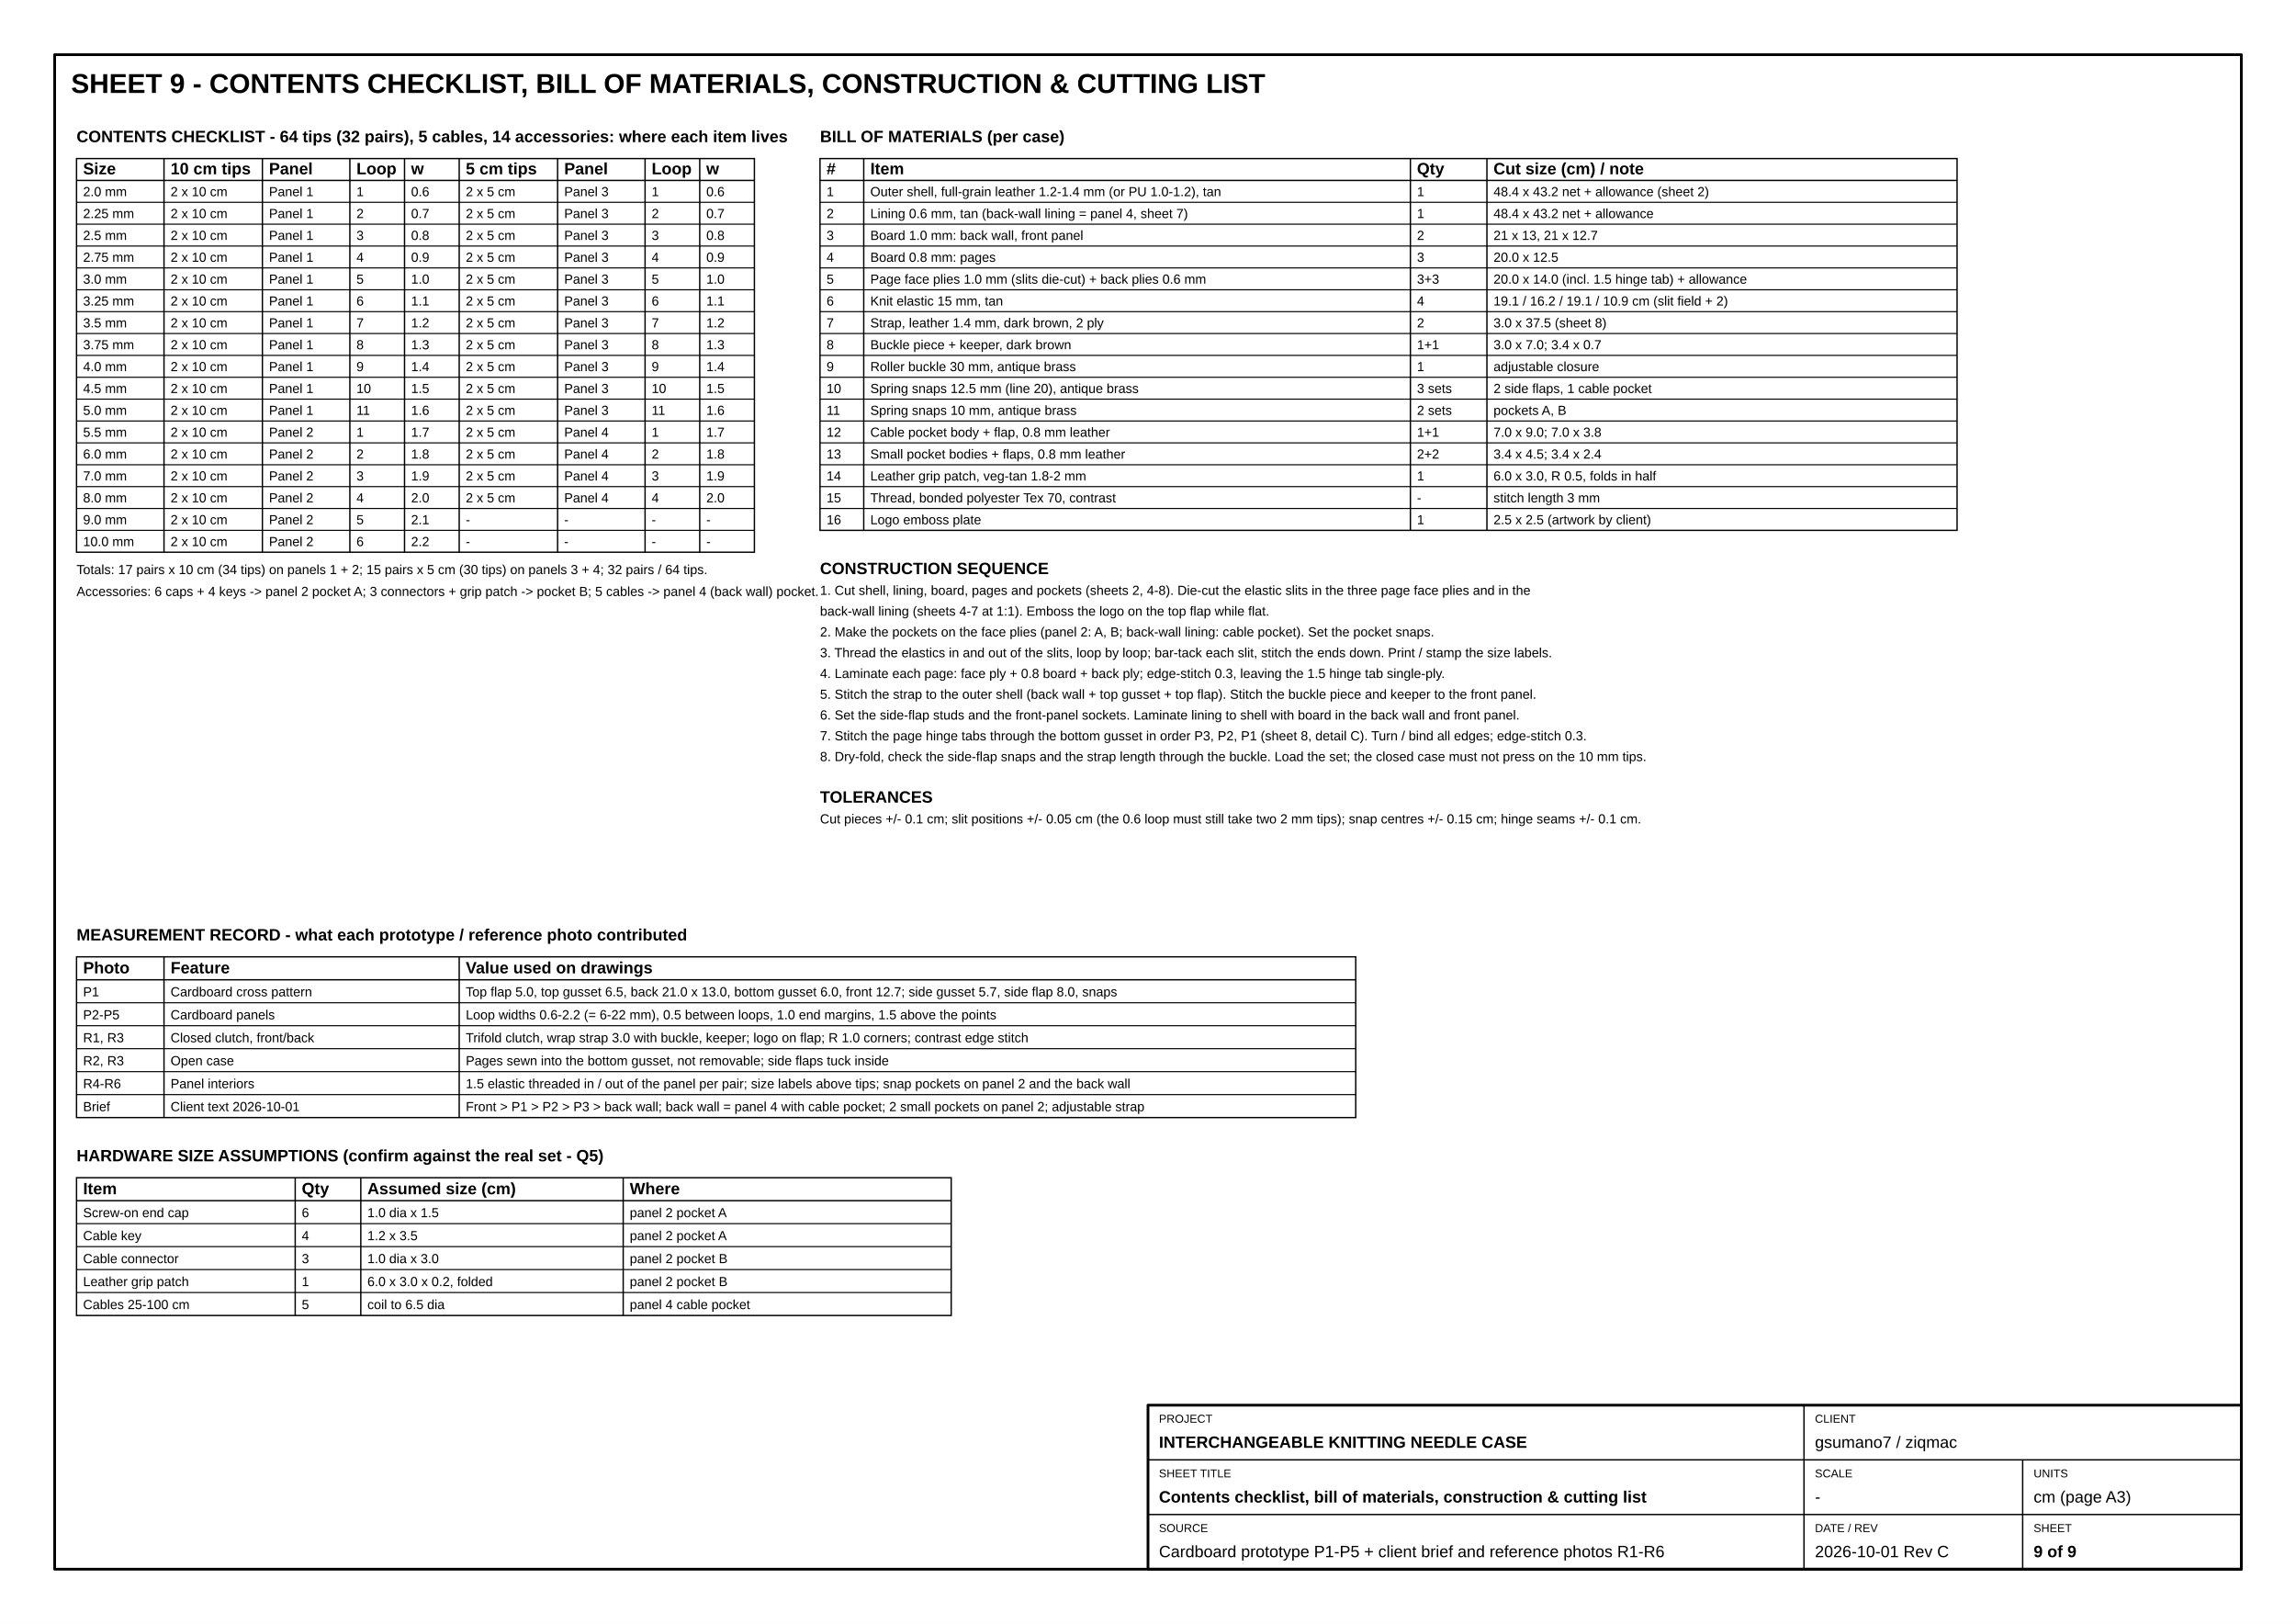
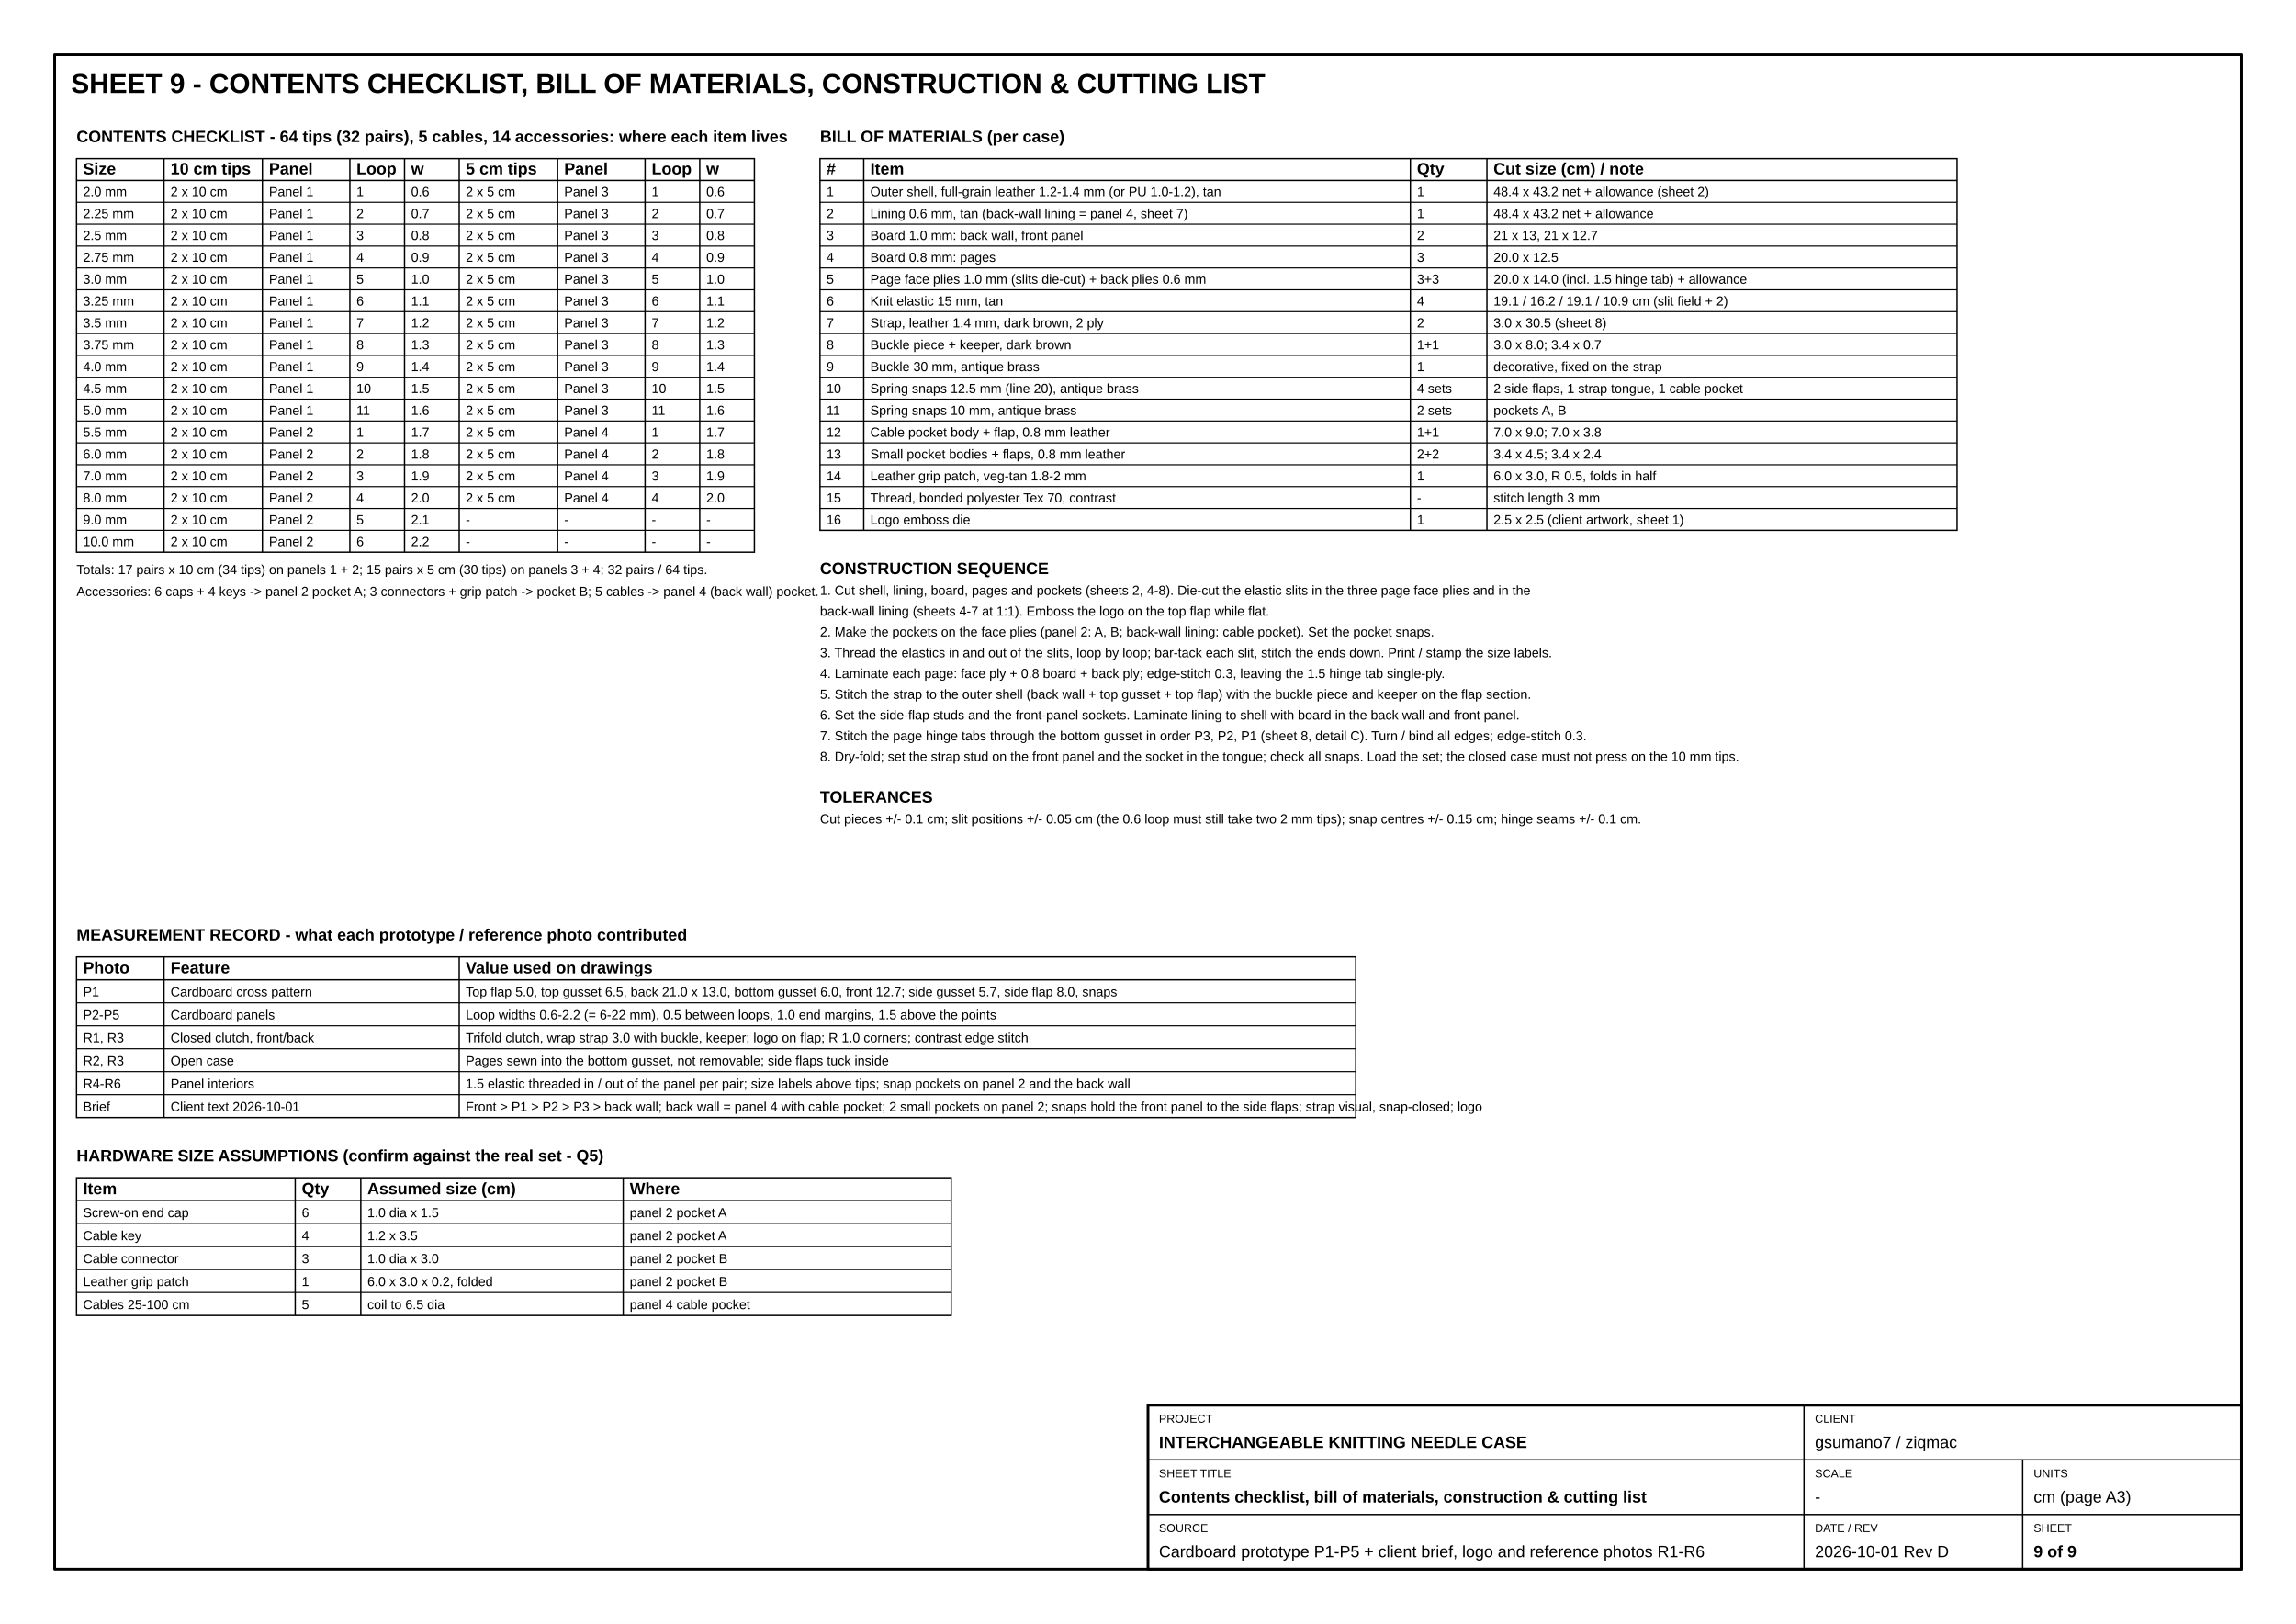
<svg xmlns="http://www.w3.org/2000/svg" width="420.0mm" height="297.0mm" viewBox="0 0 420.0 297.0" font-family="Liberation Sans, Arial, Helvetica, sans-serif">
  <style>
.cut{stroke:#000;stroke-width:0.5;fill:none;stroke-linejoin:round}
.fold{stroke:#000;stroke-width:0.35;stroke-dasharray:3,1.5;fill:none}
.stitch{stroke:#000;stroke-width:0.3;stroke-dasharray:1.2,0.8;fill:none}
.hid{stroke:#000;stroke-width:0.3;stroke-dasharray:4,1,1,1;fill:none}
.thin{stroke:#000;stroke-width:0.25;fill:none}
.dim{stroke:#000;stroke-width:0.2;fill:none}
.cl{stroke:#000;stroke-width:0.2;stroke-dasharray:8,1.5,1.5,1.5;fill:none}
.leather{fill:#efe6d6;stroke:#000;stroke-width:0.5}
.band{fill:#d9c9a8;stroke:#000;stroke-width:0.35}
.strap{fill:#a9876a;stroke:#000;stroke-width:0.4}
.brass{fill:#c9a85c;stroke:#000;stroke-width:0.3}
.elastic{fill:#cfd6dc;stroke:#000;stroke-width:0.35}
.mesh{fill:#e4e9ee;stroke:#000;stroke-width:0.35}
.needle{fill:#9aa3ab;stroke:#000;stroke-width:0.15}
.hatch{fill:url(#h45)}
.t{font-family:Liberation Sans, Arial, Helvetica, sans-serif;font-size:3px;fill:#000}
.ts{font-family:Liberation Sans, Arial, Helvetica, sans-serif;font-size:2.4px;fill:#000}
.tb{font-family:Liberation Sans, Arial, Helvetica, sans-serif;font-size:3px;font-weight:bold;fill:#000}
.tt{font-family:Liberation Sans, Arial, Helvetica, sans-serif;font-size:5px;font-weight:bold;fill:#000}
.tx{font-family:Liberation Sans, Arial, Helvetica, sans-serif;font-size:2.1px;fill:#000}
.wh{fill:#fff;stroke:none}
</style>
  <defs>
    <marker id="ar" viewBox="0 0 10 10" refX="10" refY="5" markerUnits="userSpaceOnUse" markerWidth="3" markerHeight="3" orient="auto-start-reverse">
      <path d="M0,1.5 L10,5 L0,8.5 z" fill="#000" />
    </marker>
    <marker id="dot" viewBox="0 0 10 10" refX="5" refY="5" markerUnits="userSpaceOnUse" markerWidth="2" markerHeight="2">
      <circle cx="5" cy="5" r="4" fill="#000" />
    </marker>
    <pattern id="h45" patternUnits="userSpaceOnUse" width="2" height="2" patternTransform="rotate(45)">
      <line x1="0" y1="0" x2="0" y2="2" stroke="#000" stroke-width="0.15" />
    </pattern>
  </defs>
  <rect width="420.0" height="297.0" fill="#fff" />
  <rect x="10.000" y="10.000" width="400.000" height="277.000" rx="0" class="cut" />
  <rect x="210.000" y="257.000" width="200.000" height="30.000" rx="0" class="cut" />
  <line x1="210.000" y1="267.000" x2="410.000" y2="267.000" class="thin" />
  <line x1="210.000" y1="277.000" x2="410.000" y2="277.000" class="thin" />
  <line x1="330.000" y1="257.000" x2="330.000" y2="287.000" class="thin" />
  <line x1="370.000" y1="267.000" x2="370.000" y2="287.000" class="thin" />
  <text x="212.000" y="260.200" class="tx" text-anchor="start">PROJECT</text>
  <text x="212.000" y="264.800" class="tb" text-anchor="start">INTERCHANGEABLE KNITTING NEEDLE CASE</text>
  <text x="332.000" y="260.200" class="tx" text-anchor="start">CLIENT</text>
  <text x="332.000" y="264.800" class="t" text-anchor="start">gsumano7 / ziqmac</text>
  <text x="212.000" y="270.200" class="tx" text-anchor="start">SHEET TITLE</text>
  <text x="212.000" y="274.800" class="tb" text-anchor="start">Contents checklist, bill of materials, construction &amp; cutting list</text>
  <text x="332.000" y="270.200" class="tx" text-anchor="start">SCALE</text>
  <text x="332.000" y="274.800" class="t" text-anchor="start">-</text>
  <text x="372.000" y="270.200" class="tx" text-anchor="start">UNITS</text>
  <text x="372.000" y="274.800" class="t" text-anchor="start">cm (page A3)</text>
  <text x="212.000" y="280.200" class="tx" text-anchor="start">SOURCE</text>
-   <text x="212.000" y="284.800" class="t" text-anchor="start">Cardboard prototype P1-P5 + client brief and reference photos R1-R6</text>
+   <text x="212.000" y="284.800" class="t" text-anchor="start">Cardboard prototype P1-P5 + client brief, logo and reference photos R1-R6</text>
  <text x="332.000" y="280.200" class="tx" text-anchor="start">DATE / REV</text>
-   <text x="332.000" y="284.800" class="t" text-anchor="start">2026-10-01   Rev C</text>
+   <text x="332.000" y="284.800" class="t" text-anchor="start">2026-10-01   Rev D</text>
  <text x="372.000" y="280.200" class="tx" text-anchor="start">SHEET</text>
  <text x="372.000" y="284.800" class="tb" text-anchor="start">9 of 9</text>
  <text x="13.000" y="17.000" class="tt" text-anchor="start">SHEET 9  -  CONTENTS CHECKLIST, BILL OF MATERIALS, CONSTRUCTION &amp; CUTTING LIST</text>
  <text x="14.000" y="26.000" class="tb" text-anchor="start">CONTENTS CHECKLIST - 64 tips (32 pairs), 5 cables, 14 accessories: where each item lives</text>
  <rect x="14.000" y="29.000" width="124.000" height="72.000" rx="0" class="thin" />
  <line x1="14.000" y1="33.000" x2="138.000" y2="33.000" class="thin" />
  <text x="15.200" y="31.880" class="tb" text-anchor="start">Size</text>
  <line x1="30.000" y1="29.000" x2="30.000" y2="101.000" class="thin" />
  <text x="31.200" y="31.880" class="tb" text-anchor="start">10 cm tips</text>
  <line x1="48.000" y1="29.000" x2="48.000" y2="101.000" class="thin" />
  <text x="49.200" y="31.880" class="tb" text-anchor="start">Panel</text>
  <line x1="64.000" y1="29.000" x2="64.000" y2="101.000" class="thin" />
  <text x="65.200" y="31.880" class="tb" text-anchor="start">Loop</text>
  <line x1="74.000" y1="29.000" x2="74.000" y2="101.000" class="thin" />
  <text x="75.200" y="31.880" class="tb" text-anchor="start">w</text>
  <line x1="84.000" y1="29.000" x2="84.000" y2="101.000" class="thin" />
  <text x="85.200" y="31.880" class="tb" text-anchor="start">5 cm tips</text>
  <line x1="102.000" y1="29.000" x2="102.000" y2="101.000" class="thin" />
  <text x="103.200" y="31.880" class="tb" text-anchor="start">Panel</text>
  <line x1="118.000" y1="29.000" x2="118.000" y2="101.000" class="thin" />
  <text x="119.200" y="31.880" class="tb" text-anchor="start">Loop</text>
  <line x1="128.000" y1="29.000" x2="128.000" y2="101.000" class="thin" />
  <text x="129.200" y="31.880" class="tb" text-anchor="start">w</text>
  <text x="15.200" y="35.880" class="ts" text-anchor="start">2.0 mm</text>
  <text x="31.200" y="35.880" class="ts" text-anchor="start">2 x 10 cm</text>
  <text x="49.200" y="35.880" class="ts" text-anchor="start">Panel 1</text>
  <text x="65.200" y="35.880" class="ts" text-anchor="start">1</text>
  <text x="75.200" y="35.880" class="ts" text-anchor="start">0.6</text>
  <text x="85.200" y="35.880" class="ts" text-anchor="start">2 x 5 cm</text>
  <text x="103.200" y="35.880" class="ts" text-anchor="start">Panel 3</text>
  <text x="119.200" y="35.880" class="ts" text-anchor="start">1</text>
  <text x="129.200" y="35.880" class="ts" text-anchor="start">0.6</text>
  <line x1="14.000" y1="37.000" x2="138.000" y2="37.000" class="dim" />
  <text x="15.200" y="39.880" class="ts" text-anchor="start">2.25 mm</text>
  <text x="31.200" y="39.880" class="ts" text-anchor="start">2 x 10 cm</text>
  <text x="49.200" y="39.880" class="ts" text-anchor="start">Panel 1</text>
  <text x="65.200" y="39.880" class="ts" text-anchor="start">2</text>
  <text x="75.200" y="39.880" class="ts" text-anchor="start">0.7</text>
  <text x="85.200" y="39.880" class="ts" text-anchor="start">2 x 5 cm</text>
  <text x="103.200" y="39.880" class="ts" text-anchor="start">Panel 3</text>
  <text x="119.200" y="39.880" class="ts" text-anchor="start">2</text>
  <text x="129.200" y="39.880" class="ts" text-anchor="start">0.7</text>
  <line x1="14.000" y1="41.000" x2="138.000" y2="41.000" class="dim" />
  <text x="15.200" y="43.880" class="ts" text-anchor="start">2.5 mm</text>
  <text x="31.200" y="43.880" class="ts" text-anchor="start">2 x 10 cm</text>
  <text x="49.200" y="43.880" class="ts" text-anchor="start">Panel 1</text>
  <text x="65.200" y="43.880" class="ts" text-anchor="start">3</text>
  <text x="75.200" y="43.880" class="ts" text-anchor="start">0.8</text>
  <text x="85.200" y="43.880" class="ts" text-anchor="start">2 x 5 cm</text>
  <text x="103.200" y="43.880" class="ts" text-anchor="start">Panel 3</text>
  <text x="119.200" y="43.880" class="ts" text-anchor="start">3</text>
  <text x="129.200" y="43.880" class="ts" text-anchor="start">0.8</text>
  <line x1="14.000" y1="45.000" x2="138.000" y2="45.000" class="dim" />
  <text x="15.200" y="47.880" class="ts" text-anchor="start">2.75 mm</text>
  <text x="31.200" y="47.880" class="ts" text-anchor="start">2 x 10 cm</text>
  <text x="49.200" y="47.880" class="ts" text-anchor="start">Panel 1</text>
  <text x="65.200" y="47.880" class="ts" text-anchor="start">4</text>
  <text x="75.200" y="47.880" class="ts" text-anchor="start">0.9</text>
  <text x="85.200" y="47.880" class="ts" text-anchor="start">2 x 5 cm</text>
  <text x="103.200" y="47.880" class="ts" text-anchor="start">Panel 3</text>
  <text x="119.200" y="47.880" class="ts" text-anchor="start">4</text>
  <text x="129.200" y="47.880" class="ts" text-anchor="start">0.9</text>
  <line x1="14.000" y1="49.000" x2="138.000" y2="49.000" class="dim" />
  <text x="15.200" y="51.880" class="ts" text-anchor="start">3.0 mm</text>
  <text x="31.200" y="51.880" class="ts" text-anchor="start">2 x 10 cm</text>
  <text x="49.200" y="51.880" class="ts" text-anchor="start">Panel 1</text>
  <text x="65.200" y="51.880" class="ts" text-anchor="start">5</text>
  <text x="75.200" y="51.880" class="ts" text-anchor="start">1.0</text>
  <text x="85.200" y="51.880" class="ts" text-anchor="start">2 x 5 cm</text>
  <text x="103.200" y="51.880" class="ts" text-anchor="start">Panel 3</text>
  <text x="119.200" y="51.880" class="ts" text-anchor="start">5</text>
  <text x="129.200" y="51.880" class="ts" text-anchor="start">1.0</text>
  <line x1="14.000" y1="53.000" x2="138.000" y2="53.000" class="dim" />
  <text x="15.200" y="55.880" class="ts" text-anchor="start">3.25 mm</text>
  <text x="31.200" y="55.880" class="ts" text-anchor="start">2 x 10 cm</text>
  <text x="49.200" y="55.880" class="ts" text-anchor="start">Panel 1</text>
  <text x="65.200" y="55.880" class="ts" text-anchor="start">6</text>
  <text x="75.200" y="55.880" class="ts" text-anchor="start">1.1</text>
  <text x="85.200" y="55.880" class="ts" text-anchor="start">2 x 5 cm</text>
  <text x="103.200" y="55.880" class="ts" text-anchor="start">Panel 3</text>
  <text x="119.200" y="55.880" class="ts" text-anchor="start">6</text>
  <text x="129.200" y="55.880" class="ts" text-anchor="start">1.1</text>
  <line x1="14.000" y1="57.000" x2="138.000" y2="57.000" class="dim" />
  <text x="15.200" y="59.880" class="ts" text-anchor="start">3.5 mm</text>
  <text x="31.200" y="59.880" class="ts" text-anchor="start">2 x 10 cm</text>
  <text x="49.200" y="59.880" class="ts" text-anchor="start">Panel 1</text>
  <text x="65.200" y="59.880" class="ts" text-anchor="start">7</text>
  <text x="75.200" y="59.880" class="ts" text-anchor="start">1.2</text>
  <text x="85.200" y="59.880" class="ts" text-anchor="start">2 x 5 cm</text>
  <text x="103.200" y="59.880" class="ts" text-anchor="start">Panel 3</text>
  <text x="119.200" y="59.880" class="ts" text-anchor="start">7</text>
  <text x="129.200" y="59.880" class="ts" text-anchor="start">1.2</text>
  <line x1="14.000" y1="61.000" x2="138.000" y2="61.000" class="dim" />
  <text x="15.200" y="63.880" class="ts" text-anchor="start">3.75 mm</text>
  <text x="31.200" y="63.880" class="ts" text-anchor="start">2 x 10 cm</text>
  <text x="49.200" y="63.880" class="ts" text-anchor="start">Panel 1</text>
  <text x="65.200" y="63.880" class="ts" text-anchor="start">8</text>
  <text x="75.200" y="63.880" class="ts" text-anchor="start">1.3</text>
  <text x="85.200" y="63.880" class="ts" text-anchor="start">2 x 5 cm</text>
  <text x="103.200" y="63.880" class="ts" text-anchor="start">Panel 3</text>
  <text x="119.200" y="63.880" class="ts" text-anchor="start">8</text>
  <text x="129.200" y="63.880" class="ts" text-anchor="start">1.3</text>
  <line x1="14.000" y1="65.000" x2="138.000" y2="65.000" class="dim" />
  <text x="15.200" y="67.880" class="ts" text-anchor="start">4.0 mm</text>
  <text x="31.200" y="67.880" class="ts" text-anchor="start">2 x 10 cm</text>
  <text x="49.200" y="67.880" class="ts" text-anchor="start">Panel 1</text>
  <text x="65.200" y="67.880" class="ts" text-anchor="start">9</text>
  <text x="75.200" y="67.880" class="ts" text-anchor="start">1.4</text>
  <text x="85.200" y="67.880" class="ts" text-anchor="start">2 x 5 cm</text>
  <text x="103.200" y="67.880" class="ts" text-anchor="start">Panel 3</text>
  <text x="119.200" y="67.880" class="ts" text-anchor="start">9</text>
  <text x="129.200" y="67.880" class="ts" text-anchor="start">1.4</text>
  <line x1="14.000" y1="69.000" x2="138.000" y2="69.000" class="dim" />
  <text x="15.200" y="71.880" class="ts" text-anchor="start">4.5 mm</text>
  <text x="31.200" y="71.880" class="ts" text-anchor="start">2 x 10 cm</text>
  <text x="49.200" y="71.880" class="ts" text-anchor="start">Panel 1</text>
  <text x="65.200" y="71.880" class="ts" text-anchor="start">10</text>
  <text x="75.200" y="71.880" class="ts" text-anchor="start">1.5</text>
  <text x="85.200" y="71.880" class="ts" text-anchor="start">2 x 5 cm</text>
  <text x="103.200" y="71.880" class="ts" text-anchor="start">Panel 3</text>
  <text x="119.200" y="71.880" class="ts" text-anchor="start">10</text>
  <text x="129.200" y="71.880" class="ts" text-anchor="start">1.5</text>
  <line x1="14.000" y1="73.000" x2="138.000" y2="73.000" class="dim" />
  <text x="15.200" y="75.880" class="ts" text-anchor="start">5.0 mm</text>
  <text x="31.200" y="75.880" class="ts" text-anchor="start">2 x 10 cm</text>
  <text x="49.200" y="75.880" class="ts" text-anchor="start">Panel 1</text>
  <text x="65.200" y="75.880" class="ts" text-anchor="start">11</text>
  <text x="75.200" y="75.880" class="ts" text-anchor="start">1.6</text>
  <text x="85.200" y="75.880" class="ts" text-anchor="start">2 x 5 cm</text>
  <text x="103.200" y="75.880" class="ts" text-anchor="start">Panel 3</text>
  <text x="119.200" y="75.880" class="ts" text-anchor="start">11</text>
  <text x="129.200" y="75.880" class="ts" text-anchor="start">1.6</text>
  <line x1="14.000" y1="77.000" x2="138.000" y2="77.000" class="dim" />
  <text x="15.200" y="79.880" class="ts" text-anchor="start">5.5 mm</text>
  <text x="31.200" y="79.880" class="ts" text-anchor="start">2 x 10 cm</text>
  <text x="49.200" y="79.880" class="ts" text-anchor="start">Panel 2</text>
  <text x="65.200" y="79.880" class="ts" text-anchor="start">1</text>
  <text x="75.200" y="79.880" class="ts" text-anchor="start">1.7</text>
  <text x="85.200" y="79.880" class="ts" text-anchor="start">2 x 5 cm</text>
  <text x="103.200" y="79.880" class="ts" text-anchor="start">Panel 4</text>
  <text x="119.200" y="79.880" class="ts" text-anchor="start">1</text>
  <text x="129.200" y="79.880" class="ts" text-anchor="start">1.7</text>
  <line x1="14.000" y1="81.000" x2="138.000" y2="81.000" class="dim" />
  <text x="15.200" y="83.880" class="ts" text-anchor="start">6.0 mm</text>
  <text x="31.200" y="83.880" class="ts" text-anchor="start">2 x 10 cm</text>
  <text x="49.200" y="83.880" class="ts" text-anchor="start">Panel 2</text>
  <text x="65.200" y="83.880" class="ts" text-anchor="start">2</text>
  <text x="75.200" y="83.880" class="ts" text-anchor="start">1.8</text>
  <text x="85.200" y="83.880" class="ts" text-anchor="start">2 x 5 cm</text>
  <text x="103.200" y="83.880" class="ts" text-anchor="start">Panel 4</text>
  <text x="119.200" y="83.880" class="ts" text-anchor="start">2</text>
  <text x="129.200" y="83.880" class="ts" text-anchor="start">1.8</text>
  <line x1="14.000" y1="85.000" x2="138.000" y2="85.000" class="dim" />
  <text x="15.200" y="87.880" class="ts" text-anchor="start">7.0 mm</text>
  <text x="31.200" y="87.880" class="ts" text-anchor="start">2 x 10 cm</text>
  <text x="49.200" y="87.880" class="ts" text-anchor="start">Panel 2</text>
  <text x="65.200" y="87.880" class="ts" text-anchor="start">3</text>
  <text x="75.200" y="87.880" class="ts" text-anchor="start">1.9</text>
  <text x="85.200" y="87.880" class="ts" text-anchor="start">2 x 5 cm</text>
  <text x="103.200" y="87.880" class="ts" text-anchor="start">Panel 4</text>
  <text x="119.200" y="87.880" class="ts" text-anchor="start">3</text>
  <text x="129.200" y="87.880" class="ts" text-anchor="start">1.9</text>
  <line x1="14.000" y1="89.000" x2="138.000" y2="89.000" class="dim" />
  <text x="15.200" y="91.880" class="ts" text-anchor="start">8.0 mm</text>
  <text x="31.200" y="91.880" class="ts" text-anchor="start">2 x 10 cm</text>
  <text x="49.200" y="91.880" class="ts" text-anchor="start">Panel 2</text>
  <text x="65.200" y="91.880" class="ts" text-anchor="start">4</text>
  <text x="75.200" y="91.880" class="ts" text-anchor="start">2.0</text>
  <text x="85.200" y="91.880" class="ts" text-anchor="start">2 x 5 cm</text>
  <text x="103.200" y="91.880" class="ts" text-anchor="start">Panel 4</text>
  <text x="119.200" y="91.880" class="ts" text-anchor="start">4</text>
  <text x="129.200" y="91.880" class="ts" text-anchor="start">2.0</text>
  <line x1="14.000" y1="93.000" x2="138.000" y2="93.000" class="dim" />
  <text x="15.200" y="95.880" class="ts" text-anchor="start">9.0 mm</text>
  <text x="31.200" y="95.880" class="ts" text-anchor="start">2 x 10 cm</text>
  <text x="49.200" y="95.880" class="ts" text-anchor="start">Panel 2</text>
  <text x="65.200" y="95.880" class="ts" text-anchor="start">5</text>
  <text x="75.200" y="95.880" class="ts" text-anchor="start">2.1</text>
  <text x="85.200" y="95.880" class="ts" text-anchor="start">-</text>
  <text x="103.200" y="95.880" class="ts" text-anchor="start">-</text>
  <text x="119.200" y="95.880" class="ts" text-anchor="start">-</text>
  <text x="129.200" y="95.880" class="ts" text-anchor="start">-</text>
  <line x1="14.000" y1="97.000" x2="138.000" y2="97.000" class="dim" />
  <text x="15.200" y="99.880" class="ts" text-anchor="start">10.0 mm</text>
  <text x="31.200" y="99.880" class="ts" text-anchor="start">2 x 10 cm</text>
  <text x="49.200" y="99.880" class="ts" text-anchor="start">Panel 2</text>
  <text x="65.200" y="99.880" class="ts" text-anchor="start">6</text>
  <text x="75.200" y="99.880" class="ts" text-anchor="start">2.2</text>
  <text x="85.200" y="99.880" class="ts" text-anchor="start">-</text>
  <text x="103.200" y="99.880" class="ts" text-anchor="start">-</text>
  <text x="119.200" y="99.880" class="ts" text-anchor="start">-</text>
  <text x="129.200" y="99.880" class="ts" text-anchor="start">-</text>
  <text x="14.000" y="105.000" class="ts" text-anchor="start">Totals: 17 pairs x 10 cm (34 tips) on panels 1 + 2;  15 pairs x 5 cm (30 tips) on panels 3 + 4;  32 pairs / 64 tips.</text>
  <text x="14.000" y="109.000" class="ts" text-anchor="start">Accessories: 6 caps + 4 keys -&gt; panel 2 pocket A;  3 connectors + grip patch -&gt; pocket B;  5 cables -&gt; panel 4 (back wall) pocket.</text>
  <text x="150.000" y="26.000" class="tb" text-anchor="start">BILL OF MATERIALS (per case)</text>
  <rect x="150.000" y="29.000" width="208.000" height="68.000" rx="0" class="thin" />
  <line x1="150.000" y1="33.000" x2="358.000" y2="33.000" class="thin" />
  <text x="151.200" y="31.880" class="tb" text-anchor="start">#</text>
  <line x1="158.000" y1="29.000" x2="158.000" y2="97.000" class="thin" />
  <text x="159.200" y="31.880" class="tb" text-anchor="start">Item</text>
  <line x1="258.000" y1="29.000" x2="258.000" y2="97.000" class="thin" />
  <text x="259.200" y="31.880" class="tb" text-anchor="start">Qty</text>
  <line x1="272.000" y1="29.000" x2="272.000" y2="97.000" class="thin" />
  <text x="273.200" y="31.880" class="tb" text-anchor="start">Cut size (cm) / note</text>
  <text x="151.200" y="35.880" class="ts" text-anchor="start">1</text>
  <text x="159.200" y="35.880" class="ts" text-anchor="start">Outer shell, full-grain leather 1.2-1.4 mm (or PU 1.0-1.2), tan</text>
  <text x="259.200" y="35.880" class="ts" text-anchor="start">1</text>
  <text x="273.200" y="35.880" class="ts" text-anchor="start">48.4 x 43.2 net + allowance (sheet 2)</text>
  <line x1="150.000" y1="37.000" x2="358.000" y2="37.000" class="dim" />
  <text x="151.200" y="39.880" class="ts" text-anchor="start">2</text>
  <text x="159.200" y="39.880" class="ts" text-anchor="start">Lining 0.6 mm, tan (back-wall lining = panel 4, sheet 7)</text>
  <text x="259.200" y="39.880" class="ts" text-anchor="start">1</text>
  <text x="273.200" y="39.880" class="ts" text-anchor="start">48.4 x 43.2 net + allowance</text>
  <line x1="150.000" y1="41.000" x2="358.000" y2="41.000" class="dim" />
  <text x="151.200" y="43.880" class="ts" text-anchor="start">3</text>
  <text x="159.200" y="43.880" class="ts" text-anchor="start">Board 1.0 mm: back wall, front panel</text>
  <text x="259.200" y="43.880" class="ts" text-anchor="start">2</text>
  <text x="273.200" y="43.880" class="ts" text-anchor="start">21 x 13, 21 x 12.7</text>
  <line x1="150.000" y1="45.000" x2="358.000" y2="45.000" class="dim" />
  <text x="151.200" y="47.880" class="ts" text-anchor="start">4</text>
  <text x="159.200" y="47.880" class="ts" text-anchor="start">Board 0.8 mm: pages</text>
  <text x="259.200" y="47.880" class="ts" text-anchor="start">3</text>
  <text x="273.200" y="47.880" class="ts" text-anchor="start">20.0 x 12.5</text>
  <line x1="150.000" y1="49.000" x2="358.000" y2="49.000" class="dim" />
  <text x="151.200" y="51.880" class="ts" text-anchor="start">5</text>
  <text x="159.200" y="51.880" class="ts" text-anchor="start">Page face plies 1.0 mm (slits die-cut) + back plies 0.6 mm</text>
  <text x="259.200" y="51.880" class="ts" text-anchor="start">3+3</text>
  <text x="273.200" y="51.880" class="ts" text-anchor="start">20.0 x 14.0 (incl. 1.5 hinge tab) + allowance</text>
  <line x1="150.000" y1="53.000" x2="358.000" y2="53.000" class="dim" />
  <text x="151.200" y="55.880" class="ts" text-anchor="start">6</text>
  <text x="159.200" y="55.880" class="ts" text-anchor="start">Knit elastic 15 mm, tan</text>
  <text x="259.200" y="55.880" class="ts" text-anchor="start">4</text>
  <text x="273.200" y="55.880" class="ts" text-anchor="start">19.1 / 16.2 / 19.1 / 10.9 cm (slit field + 2)</text>
  <line x1="150.000" y1="57.000" x2="358.000" y2="57.000" class="dim" />
  <text x="151.200" y="59.880" class="ts" text-anchor="start">7</text>
  <text x="159.200" y="59.880" class="ts" text-anchor="start">Strap, leather 1.4 mm, dark brown, 2 ply</text>
  <text x="259.200" y="59.880" class="ts" text-anchor="start">2</text>
-   <text x="273.200" y="59.880" class="ts" text-anchor="start">3.0 x 37.5 (sheet 8)</text>
+   <text x="273.200" y="59.880" class="ts" text-anchor="start">3.0 x 30.5 (sheet 8)</text>
  <line x1="150.000" y1="61.000" x2="358.000" y2="61.000" class="dim" />
  <text x="151.200" y="63.880" class="ts" text-anchor="start">8</text>
  <text x="159.200" y="63.880" class="ts" text-anchor="start">Buckle piece + keeper, dark brown</text>
  <text x="259.200" y="63.880" class="ts" text-anchor="start">1+1</text>
-   <text x="273.200" y="63.880" class="ts" text-anchor="start">3.0 x 7.0;  3.4 x 0.7</text>
+   <text x="273.200" y="63.880" class="ts" text-anchor="start">3.0 x 8.0;  3.4 x 0.7</text>
  <line x1="150.000" y1="65.000" x2="358.000" y2="65.000" class="dim" />
  <text x="151.200" y="67.880" class="ts" text-anchor="start">9</text>
-   <text x="159.200" y="67.880" class="ts" text-anchor="start">Roller buckle 30 mm, antique brass</text>
+   <text x="159.200" y="67.880" class="ts" text-anchor="start">Buckle 30 mm, antique brass</text>
  <text x="259.200" y="67.880" class="ts" text-anchor="start">1</text>
-   <text x="273.200" y="67.880" class="ts" text-anchor="start">adjustable closure</text>
+   <text x="273.200" y="67.880" class="ts" text-anchor="start">decorative, fixed on the strap</text>
  <line x1="150.000" y1="69.000" x2="358.000" y2="69.000" class="dim" />
  <text x="151.200" y="71.880" class="ts" text-anchor="start">10</text>
  <text x="159.200" y="71.880" class="ts" text-anchor="start">Spring snaps 12.5 mm (line 20), antique brass</text>
-   <text x="259.200" y="71.880" class="ts" text-anchor="start">3 sets</text>
-   <text x="273.200" y="71.880" class="ts" text-anchor="start">2 side flaps, 1 cable pocket</text>
+   <text x="259.200" y="71.880" class="ts" text-anchor="start">4 sets</text>
+   <text x="273.200" y="71.880" class="ts" text-anchor="start">2 side flaps, 1 strap tongue, 1 cable pocket</text>
  <line x1="150.000" y1="73.000" x2="358.000" y2="73.000" class="dim" />
  <text x="151.200" y="75.880" class="ts" text-anchor="start">11</text>
  <text x="159.200" y="75.880" class="ts" text-anchor="start">Spring snaps 10 mm, antique brass</text>
  <text x="259.200" y="75.880" class="ts" text-anchor="start">2 sets</text>
  <text x="273.200" y="75.880" class="ts" text-anchor="start">pockets A, B</text>
  <line x1="150.000" y1="77.000" x2="358.000" y2="77.000" class="dim" />
  <text x="151.200" y="79.880" class="ts" text-anchor="start">12</text>
  <text x="159.200" y="79.880" class="ts" text-anchor="start">Cable pocket body + flap, 0.8 mm leather</text>
  <text x="259.200" y="79.880" class="ts" text-anchor="start">1+1</text>
  <text x="273.200" y="79.880" class="ts" text-anchor="start">7.0 x 9.0;  7.0 x 3.8</text>
  <line x1="150.000" y1="81.000" x2="358.000" y2="81.000" class="dim" />
  <text x="151.200" y="83.880" class="ts" text-anchor="start">13</text>
  <text x="159.200" y="83.880" class="ts" text-anchor="start">Small pocket bodies + flaps, 0.8 mm leather</text>
  <text x="259.200" y="83.880" class="ts" text-anchor="start">2+2</text>
  <text x="273.200" y="83.880" class="ts" text-anchor="start">3.4 x 4.5;  3.4 x 2.4</text>
  <line x1="150.000" y1="85.000" x2="358.000" y2="85.000" class="dim" />
  <text x="151.200" y="87.880" class="ts" text-anchor="start">14</text>
  <text x="159.200" y="87.880" class="ts" text-anchor="start">Leather grip patch, veg-tan 1.8-2 mm</text>
  <text x="259.200" y="87.880" class="ts" text-anchor="start">1</text>
  <text x="273.200" y="87.880" class="ts" text-anchor="start">6.0 x 3.0, R 0.5, folds in half</text>
  <line x1="150.000" y1="89.000" x2="358.000" y2="89.000" class="dim" />
  <text x="151.200" y="91.880" class="ts" text-anchor="start">15</text>
  <text x="159.200" y="91.880" class="ts" text-anchor="start">Thread, bonded polyester Tex 70, contrast</text>
  <text x="259.200" y="91.880" class="ts" text-anchor="start">-</text>
  <text x="273.200" y="91.880" class="ts" text-anchor="start">stitch length 3 mm</text>
  <line x1="150.000" y1="93.000" x2="358.000" y2="93.000" class="dim" />
  <text x="151.200" y="95.880" class="ts" text-anchor="start">16</text>
-   <text x="159.200" y="95.880" class="ts" text-anchor="start">Logo emboss plate</text>
+   <text x="159.200" y="95.880" class="ts" text-anchor="start">Logo emboss die</text>
  <text x="259.200" y="95.880" class="ts" text-anchor="start">1</text>
-   <text x="273.200" y="95.880" class="ts" text-anchor="start">2.5 x 2.5 (artwork by client)</text>
+   <text x="273.200" y="95.880" class="ts" text-anchor="start">2.5 x 2.5 (client artwork, sheet 1)</text>
  <text x="150.000" y="105.000" class="tb" text-anchor="start">CONSTRUCTION SEQUENCE</text>
  <text x="150.000" y="108.800" class="ts" text-anchor="start">1. Cut shell, lining, board, pages and pockets (sheets 2, 4-8). Die-cut the elastic slits in the three page face plies and in the</text>
  <text x="150.000" y="112.600" class="ts" text-anchor="start">   back-wall lining (sheets 4-7 at 1:1). Emboss the logo on the top flap while flat.</text>
  <text x="150.000" y="116.400" class="ts" text-anchor="start">2. Make the pockets on the face plies (panel 2: A, B; back-wall lining: cable pocket). Set the pocket snaps.</text>
  <text x="150.000" y="120.200" class="ts" text-anchor="start">3. Thread the elastics in and out of the slits, loop by loop; bar-tack each slit, stitch the ends down. Print / stamp the size labels.</text>
  <text x="150.000" y="124.000" class="ts" text-anchor="start">4. Laminate each page: face ply + 0.8 board + back ply; edge-stitch 0.3, leaving the 1.5 hinge tab single-ply.</text>
-   <text x="150.000" y="127.800" class="ts" text-anchor="start">5. Stitch the strap to the outer shell (back wall + top gusset + top flap). Stitch the buckle piece and keeper to the front panel.</text>
+   <text x="150.000" y="127.800" class="ts" text-anchor="start">5. Stitch the strap to the outer shell (back wall + top gusset + top flap) with the buckle piece and keeper on the flap section.</text>
  <text x="150.000" y="131.600" class="ts" text-anchor="start">6. Set the side-flap studs and the front-panel sockets. Laminate lining to shell with board in the back wall and front panel.</text>
  <text x="150.000" y="135.400" class="ts" text-anchor="start">7. Stitch the page hinge tabs through the bottom gusset in order P3, P2, P1 (sheet 8, detail C). Turn / bind all edges; edge-stitch 0.3.</text>
-   <text x="150.000" y="139.200" class="ts" text-anchor="start">8. Dry-fold, check the side-flap snaps and the strap length through the buckle. Load the set; the closed case must not press on the 10 mm tips.</text>
+   <text x="150.000" y="139.200" class="ts" text-anchor="start">8. Dry-fold; set the strap stud on the front panel and the socket in the tongue; check all snaps. Load the set; the closed case must not press on the 10 mm tips.</text>
  <text x="150.000" y="143.000" class="ts" text-anchor="start" />
  <text x="150.000" y="146.800" class="tb" text-anchor="start">TOLERANCES</text>
  <text x="150.000" y="150.600" class="ts" text-anchor="start">Cut pieces +/- 0.1 cm; slit positions +/- 0.05 cm (the 0.6 loop must still take two 2 mm tips); snap centres +/- 0.15 cm; hinge seams +/- 0.1 cm.</text>
  <text x="14.000" y="172.000" class="tb" text-anchor="start">MEASUREMENT RECORD - what each prototype / reference photo contributed</text>
  <rect x="14.000" y="175.000" width="234.000" height="29.400" rx="0" class="thin" />
  <line x1="14.000" y1="179.200" x2="248.000" y2="179.200" class="thin" />
  <text x="15.200" y="178.024" class="tb" text-anchor="start">Photo</text>
  <line x1="30.000" y1="175.000" x2="30.000" y2="204.400" class="thin" />
  <text x="31.200" y="178.024" class="tb" text-anchor="start">Feature</text>
  <line x1="84.000" y1="175.000" x2="84.000" y2="204.400" class="thin" />
  <text x="85.200" y="178.024" class="tb" text-anchor="start">Value used on drawings</text>
  <text x="15.200" y="182.224" class="ts" text-anchor="start">P1</text>
  <text x="31.200" y="182.224" class="ts" text-anchor="start">Cardboard cross pattern</text>
  <text x="85.200" y="182.224" class="ts" text-anchor="start">Top flap 5.0, top gusset 6.5, back 21.0 x 13.0, bottom gusset 6.0, front 12.7; side gusset 5.7, side flap 8.0, snaps</text>
  <line x1="14.000" y1="183.400" x2="248.000" y2="183.400" class="dim" />
  <text x="15.200" y="186.424" class="ts" text-anchor="start">P2-P5</text>
  <text x="31.200" y="186.424" class="ts" text-anchor="start">Cardboard panels</text>
  <text x="85.200" y="186.424" class="ts" text-anchor="start">Loop widths 0.6-2.2 (= 6-22 mm), 0.5 between loops, 1.0 end margins, 1.5 above the points</text>
  <line x1="14.000" y1="187.600" x2="248.000" y2="187.600" class="dim" />
  <text x="15.200" y="190.624" class="ts" text-anchor="start">R1, R3</text>
  <text x="31.200" y="190.624" class="ts" text-anchor="start">Closed clutch, front/back</text>
  <text x="85.200" y="190.624" class="ts" text-anchor="start">Trifold clutch, wrap strap 3.0 with buckle, keeper; logo on flap; R 1.0 corners; contrast edge stitch</text>
  <line x1="14.000" y1="191.800" x2="248.000" y2="191.800" class="dim" />
  <text x="15.200" y="194.824" class="ts" text-anchor="start">R2, R3</text>
  <text x="31.200" y="194.824" class="ts" text-anchor="start">Open case</text>
  <text x="85.200" y="194.824" class="ts" text-anchor="start">Pages sewn into the bottom gusset, not removable; side flaps tuck inside</text>
  <line x1="14.000" y1="196.000" x2="248.000" y2="196.000" class="dim" />
  <text x="15.200" y="199.024" class="ts" text-anchor="start">R4-R6</text>
  <text x="31.200" y="199.024" class="ts" text-anchor="start">Panel interiors</text>
  <text x="85.200" y="199.024" class="ts" text-anchor="start">1.5 elastic threaded in / out of the panel per pair; size labels above tips; snap pockets on panel 2 and the back wall</text>
  <line x1="14.000" y1="200.200" x2="248.000" y2="200.200" class="dim" />
  <text x="15.200" y="203.224" class="ts" text-anchor="start">Brief</text>
  <text x="31.200" y="203.224" class="ts" text-anchor="start">Client text 2026-10-01</text>
-   <text x="85.200" y="203.224" class="ts" text-anchor="start">Front &gt; P1 &gt; P2 &gt; P3 &gt; back wall; back wall = panel 4 with cable pocket; 2 small pockets on panel 2; adjustable strap</text>
+   <text x="85.200" y="203.224" class="ts" text-anchor="start">Front &gt; P1 &gt; P2 &gt; P3 &gt; back wall; back wall = panel 4 with cable pocket; 2 small pockets on panel 2; snaps hold the front panel to the side flaps; strap visual, snap-closed; logo</text>
  <text x="14.000" y="212.400" class="tb" text-anchor="start">HARDWARE SIZE ASSUMPTIONS (confirm against the real set - Q5)</text>
  <rect x="14.000" y="215.400" width="160.000" height="25.200" rx="0" class="thin" />
  <line x1="14.000" y1="219.600" x2="174.000" y2="219.600" class="thin" />
  <text x="15.200" y="218.424" class="tb" text-anchor="start">Item</text>
  <line x1="54.000" y1="215.400" x2="54.000" y2="240.600" class="thin" />
  <text x="55.200" y="218.424" class="tb" text-anchor="start">Qty</text>
  <line x1="66.000" y1="215.400" x2="66.000" y2="240.600" class="thin" />
  <text x="67.200" y="218.424" class="tb" text-anchor="start">Assumed size (cm)</text>
  <line x1="114.000" y1="215.400" x2="114.000" y2="240.600" class="thin" />
  <text x="115.200" y="218.424" class="tb" text-anchor="start">Where</text>
  <text x="15.200" y="222.624" class="ts" text-anchor="start">Screw-on end cap</text>
  <text x="55.200" y="222.624" class="ts" text-anchor="start">6</text>
  <text x="67.200" y="222.624" class="ts" text-anchor="start">1.0 dia x 1.5</text>
  <text x="115.200" y="222.624" class="ts" text-anchor="start">panel 2 pocket A</text>
  <line x1="14.000" y1="223.800" x2="174.000" y2="223.800" class="dim" />
  <text x="15.200" y="226.824" class="ts" text-anchor="start">Cable key</text>
  <text x="55.200" y="226.824" class="ts" text-anchor="start">4</text>
  <text x="67.200" y="226.824" class="ts" text-anchor="start">1.2 x 3.5</text>
  <text x="115.200" y="226.824" class="ts" text-anchor="start">panel 2 pocket A</text>
  <line x1="14.000" y1="228.000" x2="174.000" y2="228.000" class="dim" />
  <text x="15.200" y="231.024" class="ts" text-anchor="start">Cable connector</text>
  <text x="55.200" y="231.024" class="ts" text-anchor="start">3</text>
  <text x="67.200" y="231.024" class="ts" text-anchor="start">1.0 dia x 3.0</text>
  <text x="115.200" y="231.024" class="ts" text-anchor="start">panel 2 pocket B</text>
  <line x1="14.000" y1="232.200" x2="174.000" y2="232.200" class="dim" />
  <text x="15.200" y="235.224" class="ts" text-anchor="start">Leather grip patch</text>
  <text x="55.200" y="235.224" class="ts" text-anchor="start">1</text>
  <text x="67.200" y="235.224" class="ts" text-anchor="start">6.0 x 3.0 x 0.2, folded</text>
  <text x="115.200" y="235.224" class="ts" text-anchor="start">panel 2 pocket B</text>
  <line x1="14.000" y1="236.400" x2="174.000" y2="236.400" class="dim" />
  <text x="15.200" y="239.424" class="ts" text-anchor="start">Cables 25-100 cm</text>
  <text x="55.200" y="239.424" class="ts" text-anchor="start">5</text>
  <text x="67.200" y="239.424" class="ts" text-anchor="start">coil to 6.5 dia</text>
  <text x="115.200" y="239.424" class="ts" text-anchor="start">panel 4 cable pocket</text>
</svg>
